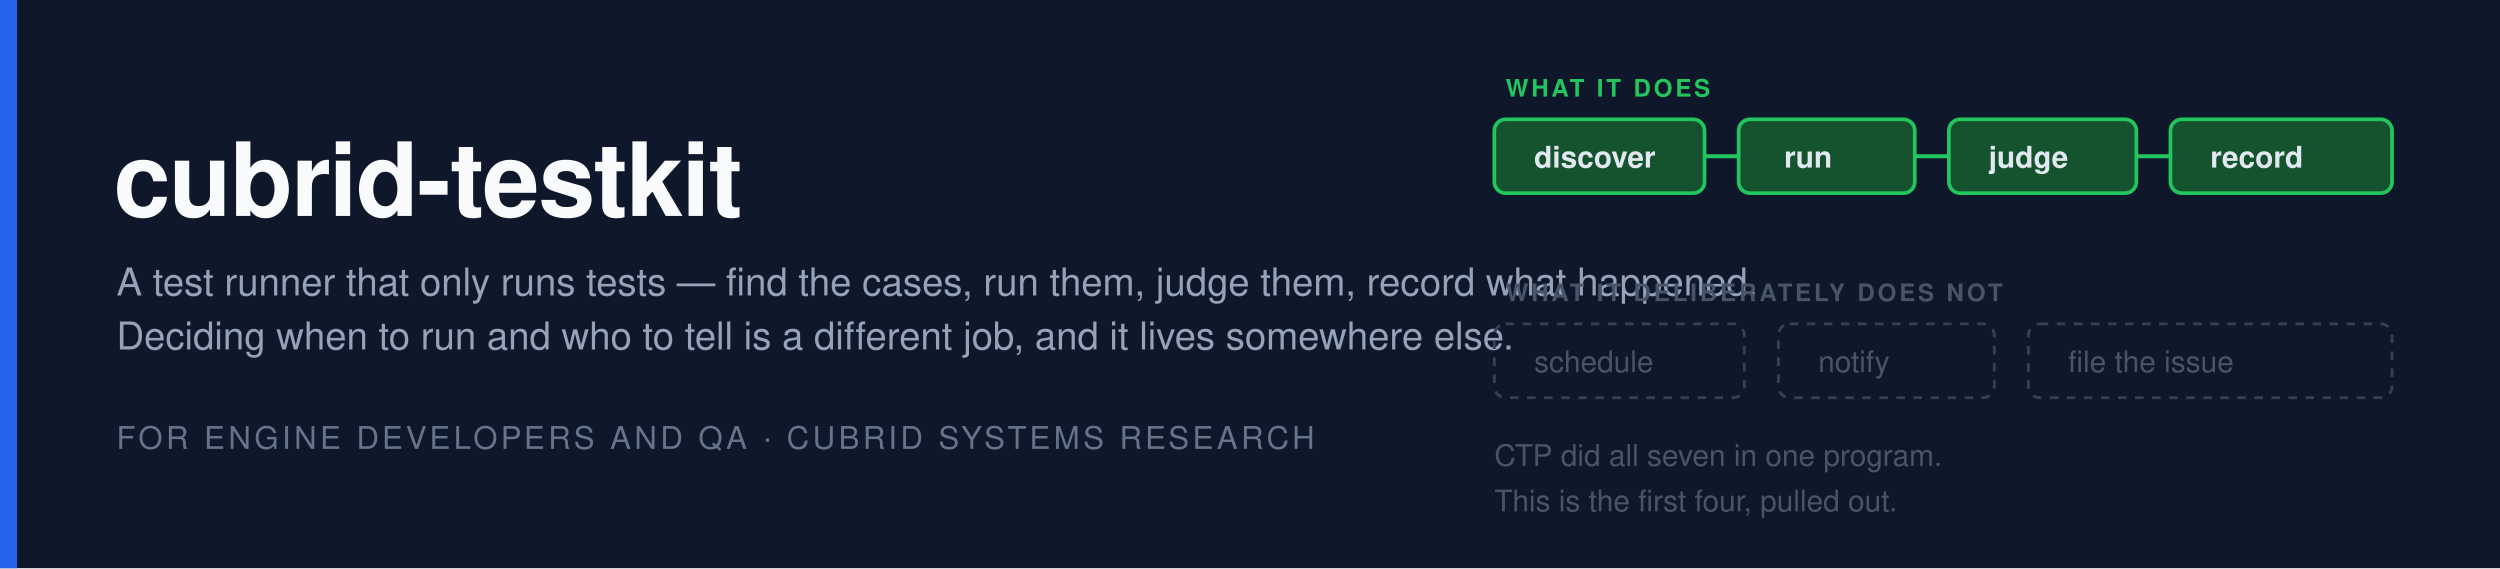
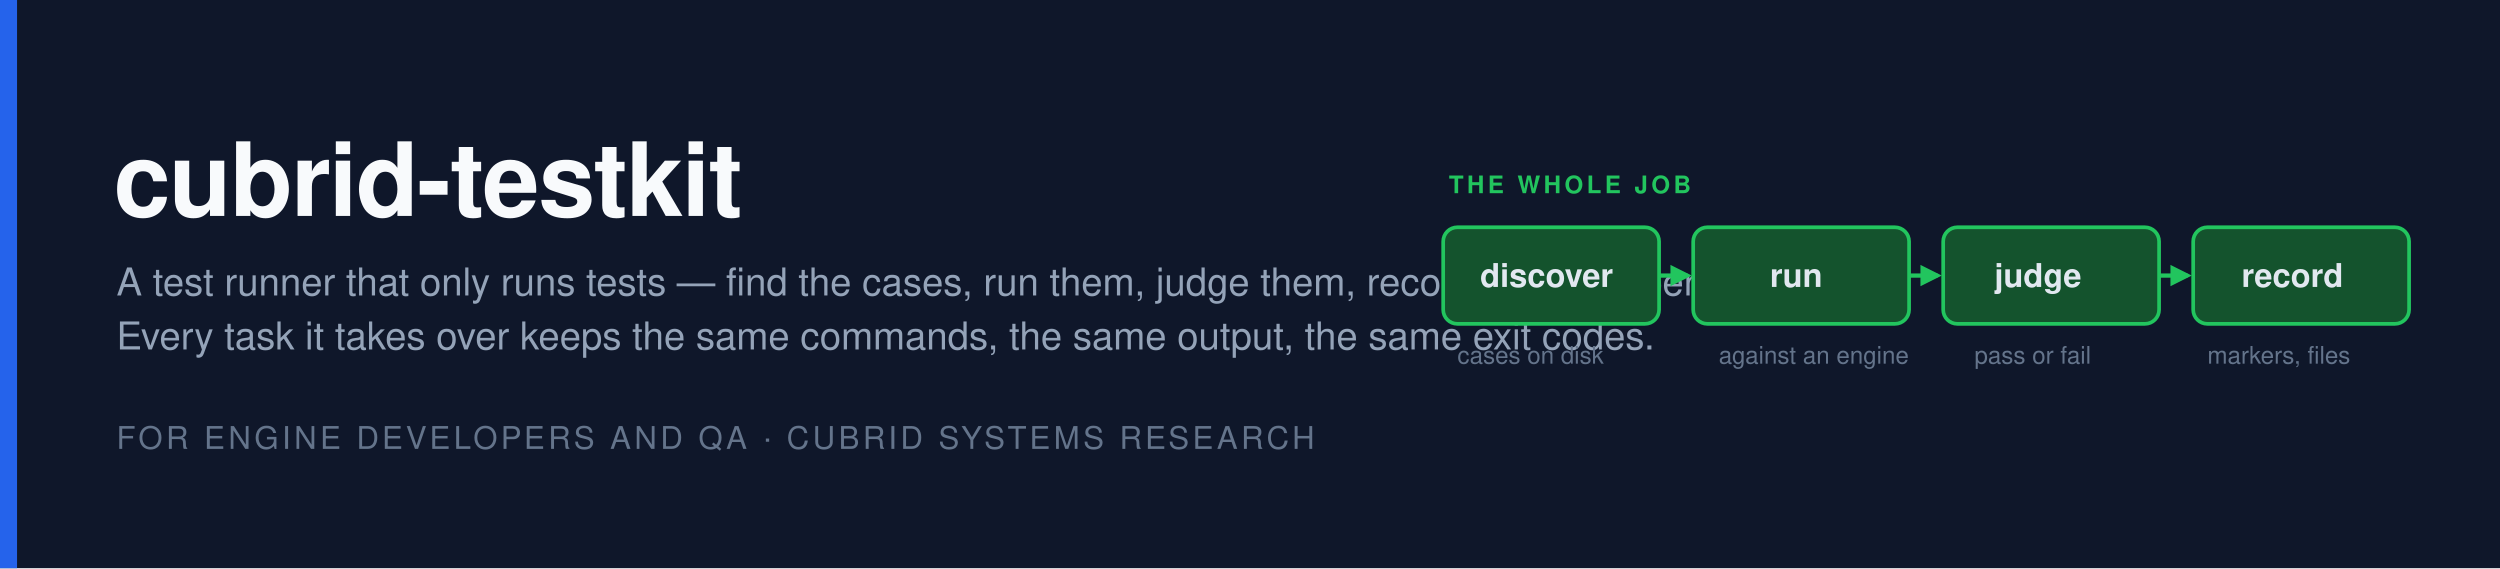
- <svg xmlns="http://www.w3.org/2000/svg" viewBox="0 0 880 200" width="880" height="200" font-family="Helvetica, Arial, sans-serif" role="img" aria-label="cubrid-testkit — a test runner that only runs tests: find the cases, run them, judge them, write down what happened. Scheduling, notifying and issue filing belong somewhere else.">
+ <svg xmlns="http://www.w3.org/2000/svg" viewBox="0 0 880 200" width="880" height="200" font-family="Helvetica, Arial, sans-serif" role="img" aria-label="cubrid-testkit — a test runner that only runs tests: find the cases, run them, judge them, record what happened. Every task it takes over keeps the same commands, the same output and the same exit codes.">
  <style>
  .name{font-size:36px;font-weight:700;fill:#f8fafc;letter-spacing:-0.5px}
  .tag{font-size:13.5px;fill:#94a3b8}
  .meta{font-size:11px;fill:#64748b;letter-spacing:1.2px}
-   .lbl{font-size:8.5px;font-weight:700;letter-spacing:1px}
-   .does{font-size:10.5px;font-weight:700;fill:#e2e8f0}
-   .nots{font-size:10.5px;fill:#475569}
-   .step{fill:#14532d;stroke:#22c55e;stroke-width:1.3}
-   .skip{fill:none;stroke:#334155;stroke-width:1;stroke-dasharray:3 3}
-   .flow{stroke:#22c55e;stroke-width:1.4;fill:none}
+   .lbl{font-size:8.5px;font-weight:700;fill:#22c55e;letter-spacing:1.2px}
+   .step{font-size:11.5px;font-weight:700;fill:#e2e8f0}
+   .sd{font-size:8.5px;fill:#64748b}
+   .box{fill:#14532d;stroke:#22c55e;stroke-width:1.3}
+   .flow{stroke:#22c55e;stroke-width:1.5;fill:none;marker-end:url(#g)}
</style>
+   <defs>
+     <marker id="g" viewBox="0 0 10 10" refX="8" refY="5" markerWidth="5" markerHeight="5" orient="auto">
+       <path d="M0 0 L10 5 L0 10 z" fill="#22c55e" />
+     </marker>
+   </defs>
  <rect x="0" y="0" width="880" height="200" fill="#0f172a" />
  <rect x="0" y="0" width="6" height="200" fill="#2563eb" />
  <text class="name" x="40" y="76">cubrid-testkit</text>
  <text class="tag" x="41" y="104">A test runner that only runs tests — find the cases, run them, judge them, record what happened.</text>
-   <text class="tag" x="41" y="123">Deciding when to run and who to tell is a different job, and it lives somewhere else.</text>
+   <text class="tag" x="41" y="123">Every task it takes over keeps the same commands, the same output, the same exit codes.</text>
  <text class="meta" x="41" y="158">FOR ENGINE DEVELOPERS AND QA · CUBRID SYSTEMS RESEARCH</text>
-   <text class="lbl" x="530" y="34" fill="#22c55e">WHAT IT DOES</text>
-   <rect class="step" x="526" y="42" width="74" height="26" rx="4" />
-   <text class="does" x="540" y="59">discover</text>
-   <rect class="step" x="612" y="42" width="62" height="26" rx="4" />
-   <text class="does" x="628" y="59">run</text>
-   <rect class="step" x="686" y="42" width="66" height="26" rx="4" />
-   <text class="does" x="700" y="59">judge</text>
-   <rect class="step" x="764" y="42" width="78" height="26" rx="4" />
-   <text class="does" x="778" y="59">record</text>
-   <path class="flow" d="M600 55 L612 55 M674 55 L686 55 M752 55 L764 55" />
-   <text class="lbl" x="530" y="106" fill="#475569">WHAT IT DELIBERATELY DOES NOT</text>
-   <rect class="skip" x="526" y="114" width="88" height="26" rx="4" />
-   <text class="nots" x="540" y="131">schedule</text>
-   <rect class="skip" x="626" y="114" width="76" height="26" rx="4" />
-   <text class="nots" x="640" y="131">notify</text>
-   <rect class="skip" x="714" y="114" width="128" height="26" rx="4" />
-   <text class="nots" x="728" y="131">file the issue</text>
-   <text class="nots" x="526" y="164">CTP did all seven in one program.</text>
-   <text class="nots" x="526" y="180">This is the first four, pulled out.</text>
+   <text class="lbl" x="510" y="68">THE WHOLE JOB</text>
+   <rect class="box" x="508" y="80" width="76" height="34" rx="5" />
+   <text class="step" x="521" y="101">discover</text>
+   <text class="sd" x="513" y="128">cases on disk</text>
+   <rect class="box" x="596" y="80" width="76" height="34" rx="5" />
+   <text class="step" x="623" y="101">run</text>
+   <text class="sd" x="605" y="128">against an engine</text>
+   <rect class="box" x="684" y="80" width="76" height="34" rx="5" />
+   <text class="step" x="702" y="101">judge</text>
+   <text class="sd" x="695" y="128">pass or fail</text>
+   <rect class="box" x="772" y="80" width="76" height="34" rx="5" />
+   <text class="step" x="789" y="101">record</text>
+   <text class="sd" x="777" y="128">markers, files</text>
+   <path class="flow" d="M584 97 L594 97" />
+   <path class="flow" d="M672 97 L682 97" />
+   <path class="flow" d="M760 97 L770 97" />
</svg>
